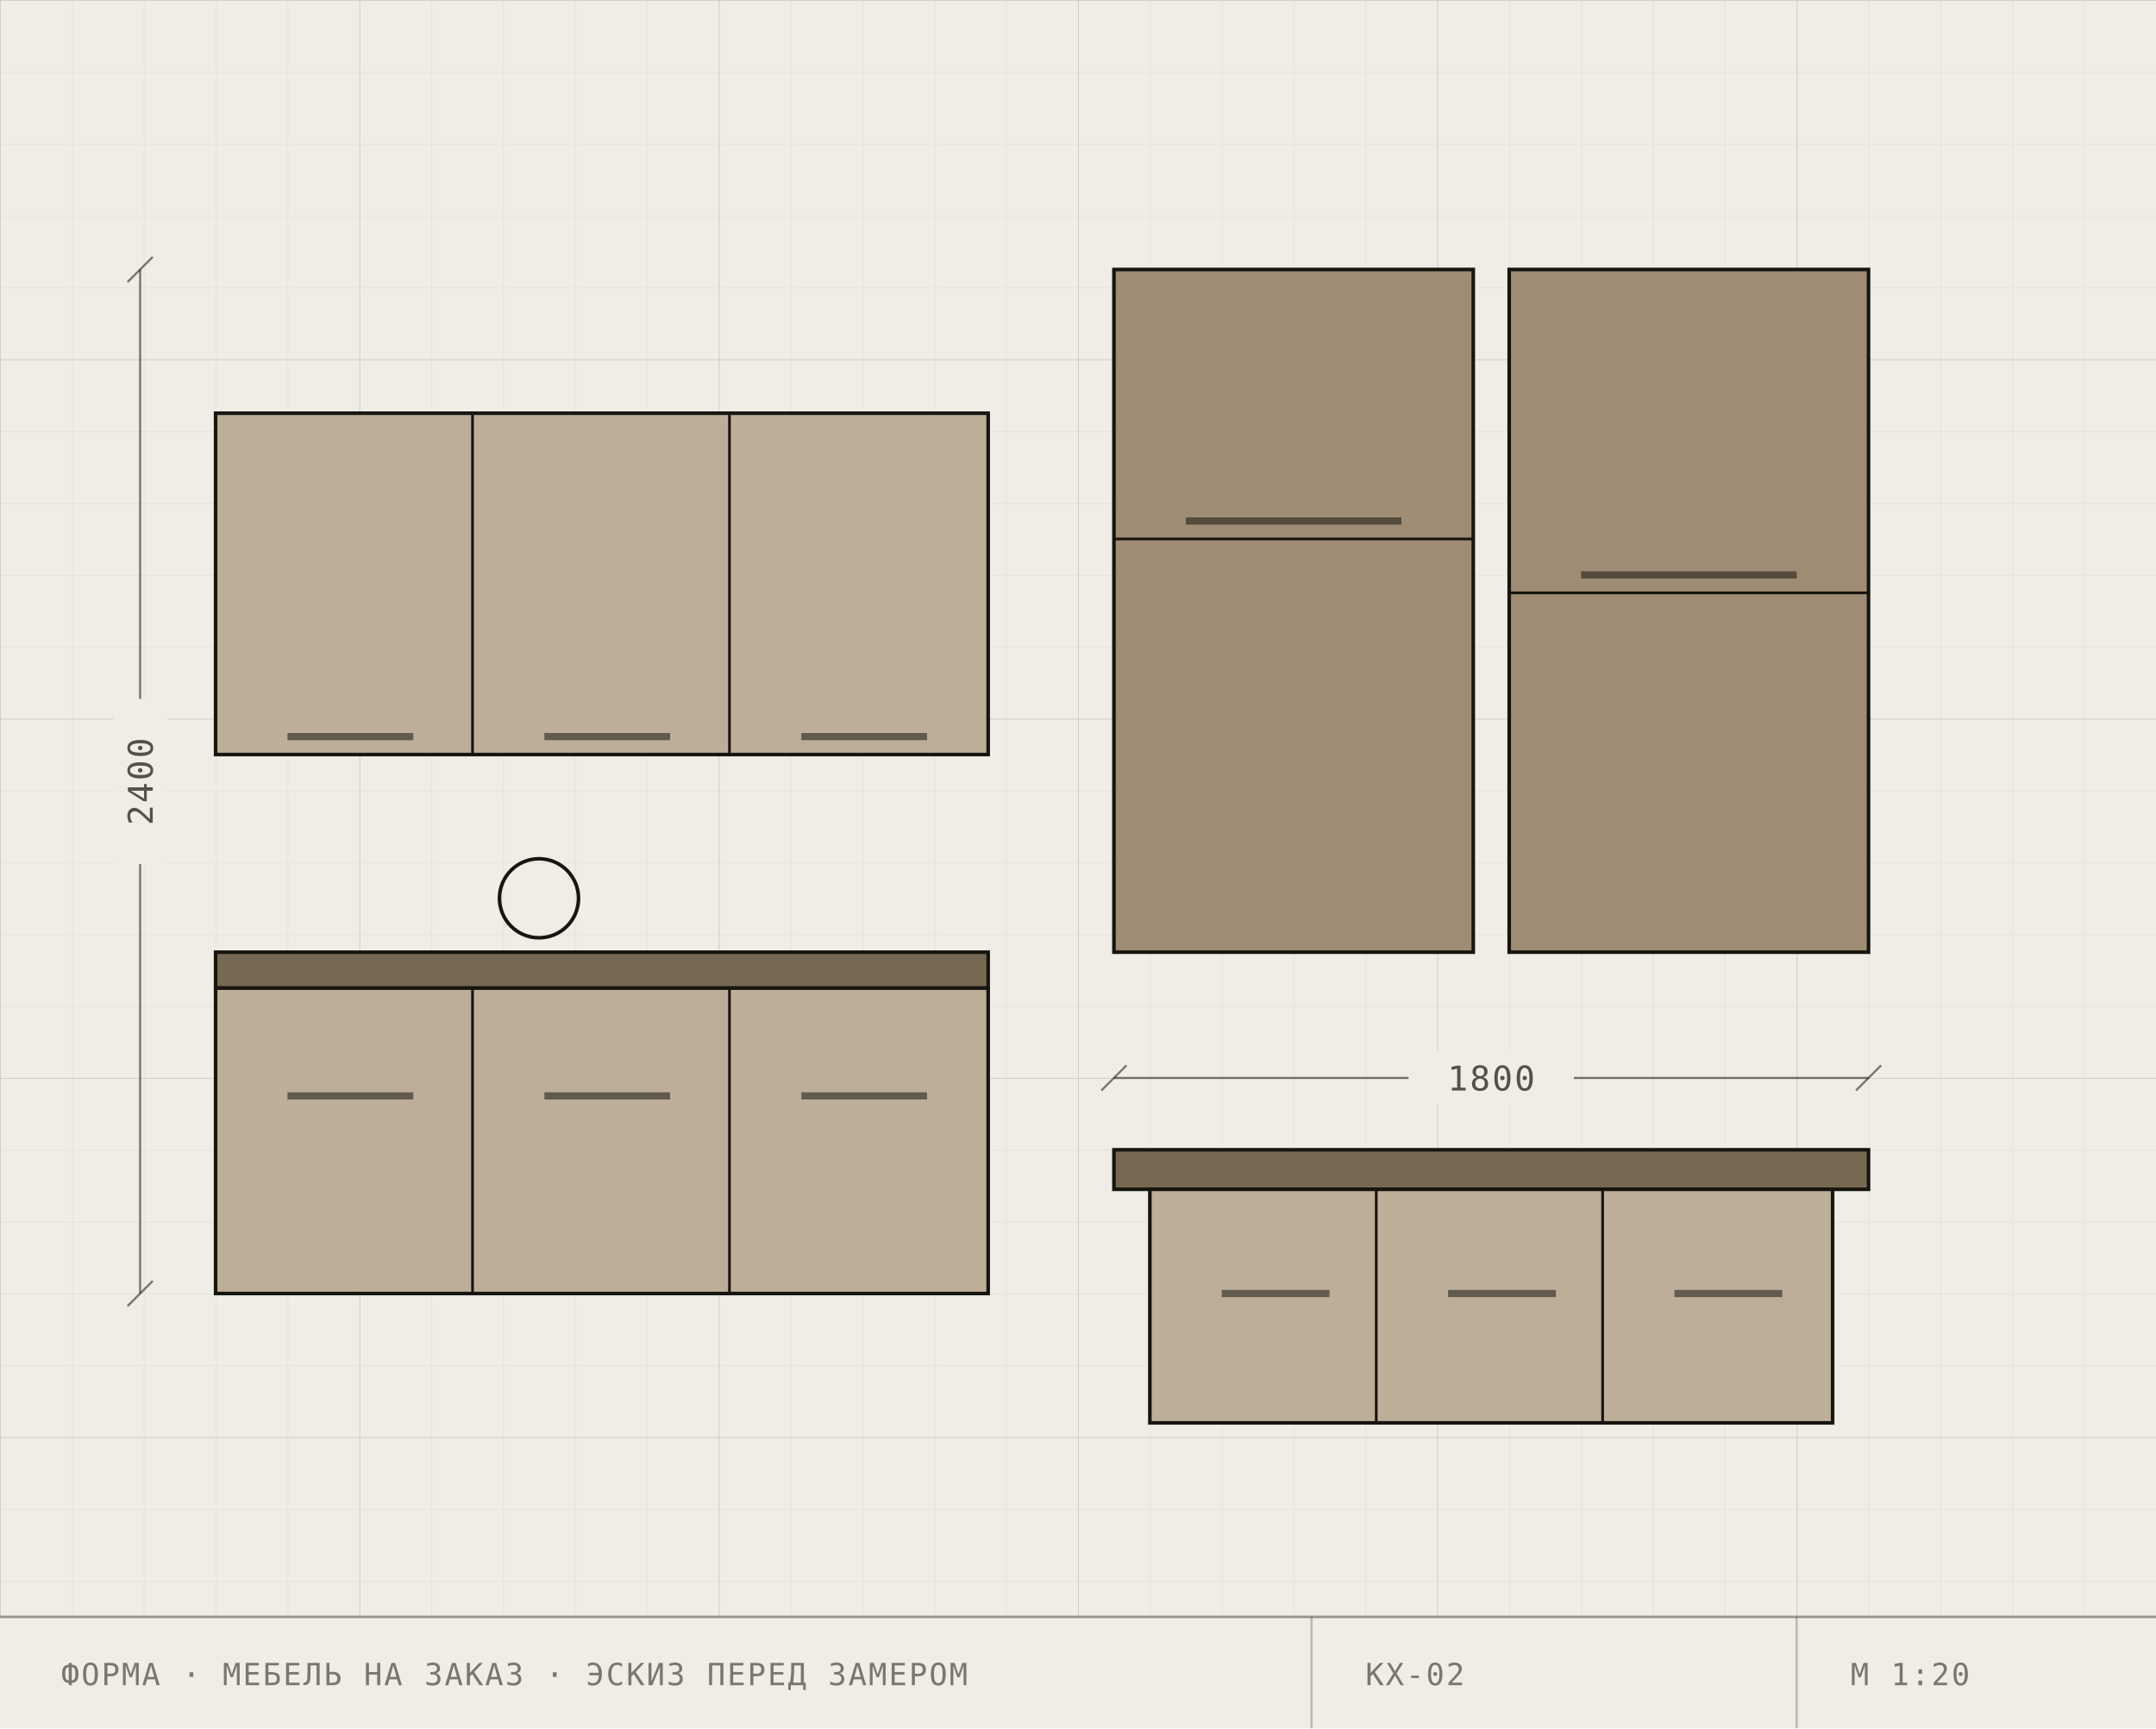
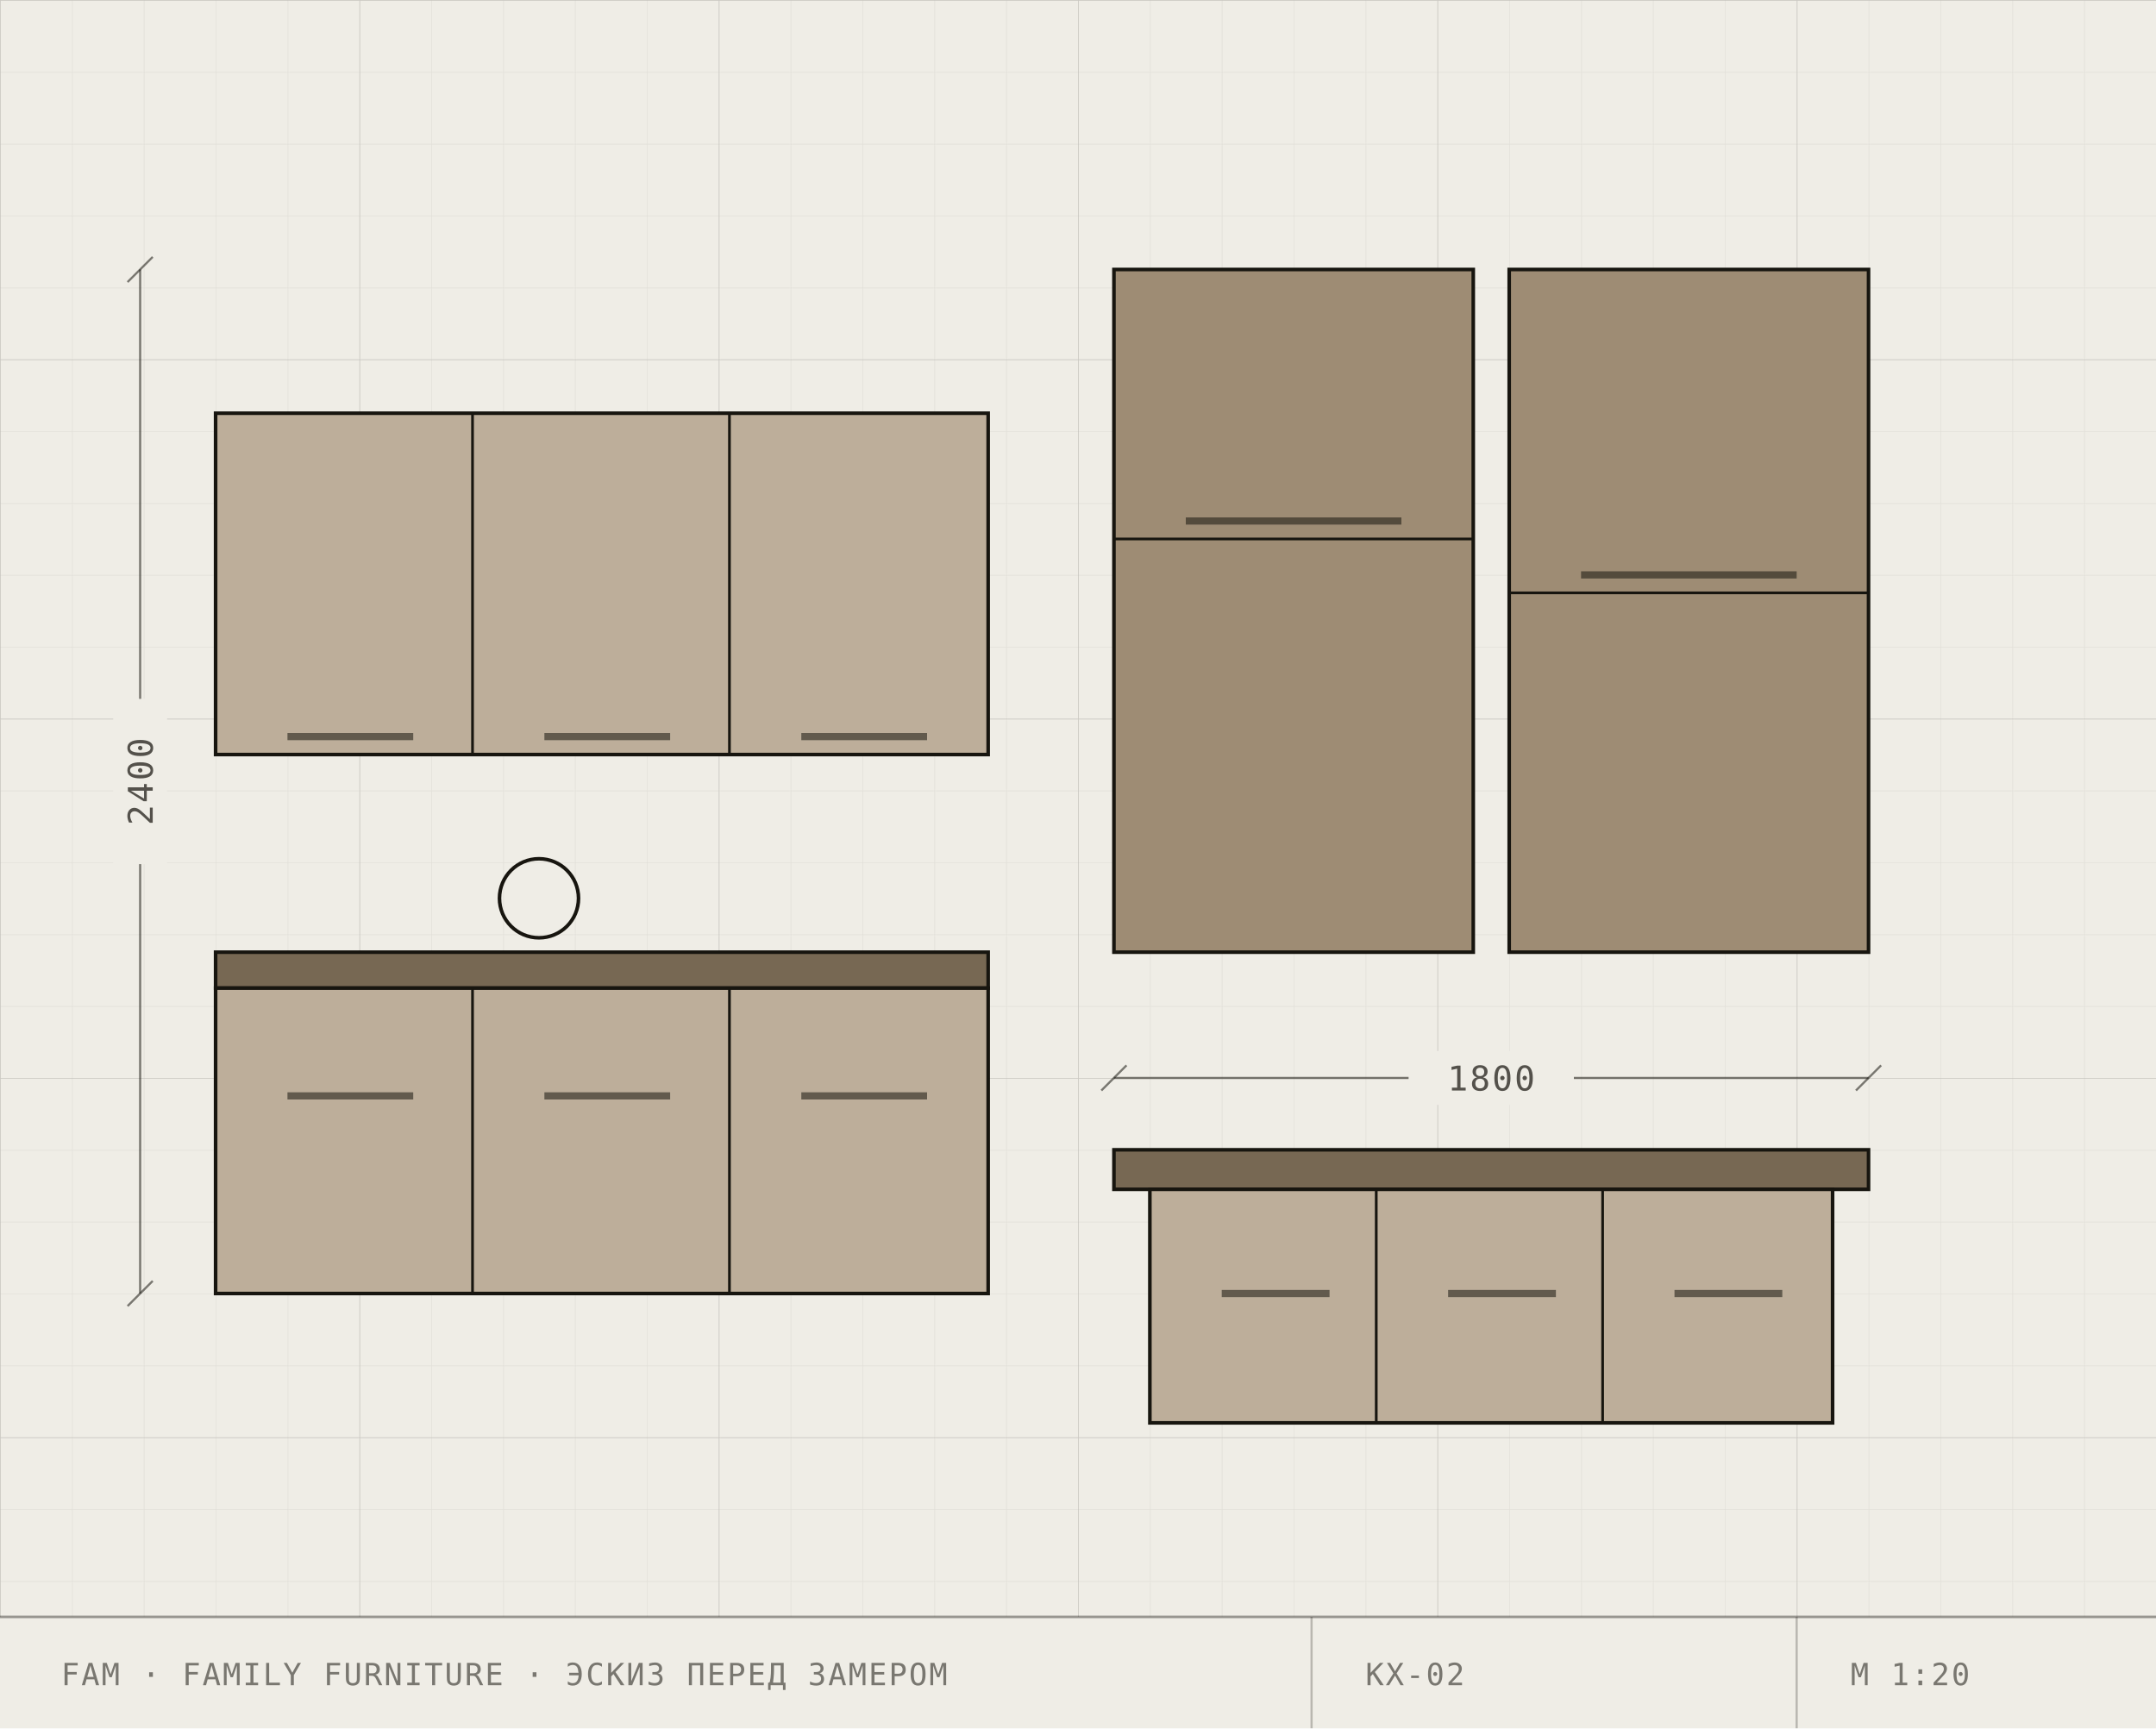
<svg xmlns="http://www.w3.org/2000/svg" viewBox="0 0 1200 962" width="1200" height="962" role="img">
  <defs>
    <pattern id="mm" width="40" height="40" patternUnits="userSpaceOnUse">
      <path d="M40 0H0V40" fill="none" stroke="#17150F" stroke-width="0.6" opacity="0.07" />
    </pattern>
    <pattern id="mm5" width="200" height="200" patternUnits="userSpaceOnUse">
      <path d="M200 0H0V200" fill="none" stroke="#17150F" stroke-width="0.9" opacity="0.11" />
    </pattern>
  </defs>
  <rect width="1200" height="962" fill="#EFEDE6" />
  <rect width="1200" height="900" fill="url(#mm)" />
  <rect width="1200" height="900" fill="url(#mm5)" />
  <rect x="120" y="230" width="430" height="190" fill="#BDAE9A" stroke="#17150F" stroke-width="2" />
  <line x1="263" y1="230" x2="263" y2="420" stroke="#17150F" stroke-width="1.5" />
  <line x1="406" y1="230" x2="406" y2="420" stroke="#17150F" stroke-width="1.5" />
  <line x1="160" y1="410" x2="230" y2="410" stroke="#17150F" stroke-width="4" opacity="0.55" />
  <line x1="303" y1="410" x2="373" y2="410" stroke="#17150F" stroke-width="4" opacity="0.55" />
  <line x1="446" y1="410" x2="516" y2="410" stroke="#17150F" stroke-width="4" opacity="0.55" />
  <rect x="620" y="150" width="200" height="380" fill="#9E8C74" stroke="#17150F" stroke-width="2" />
  <line x1="620" y1="300" x2="820" y2="300" stroke="#17150F" stroke-width="1.5" />
  <line x1="660" y1="290" x2="780" y2="290" stroke="#17150F" stroke-width="4" opacity="0.55" />
  <rect x="840" y="150" width="200" height="380" fill="#9E8C74" stroke="#17150F" stroke-width="2" />
  <line x1="840" y1="330" x2="1040" y2="330" stroke="#17150F" stroke-width="1.5" />
  <line x1="880" y1="320" x2="1000" y2="320" stroke="#17150F" stroke-width="4" opacity="0.55" />
  <rect x="120" y="530" width="430" height="20" fill="#776853" stroke="#17150F" stroke-width="2" />
  <rect x="120" y="550" width="430" height="170" fill="#BDAE9A" stroke="#17150F" stroke-width="2" />
  <line x1="263" y1="550" x2="263" y2="720" stroke="#17150F" stroke-width="1.5" />
  <line x1="406" y1="550" x2="406" y2="720" stroke="#17150F" stroke-width="1.5" />
  <line x1="160" y1="610" x2="230" y2="610" stroke="#17150F" stroke-width="4" opacity="0.55" />
  <line x1="303" y1="610" x2="373" y2="610" stroke="#17150F" stroke-width="4" opacity="0.55" />
  <line x1="446" y1="610" x2="516" y2="610" stroke="#17150F" stroke-width="4" opacity="0.55" />
  <rect x="620" y="640" width="420" height="22" fill="#776853" stroke="#17150F" stroke-width="2" />
  <rect x="640" y="662" width="380" height="130" fill="#BDAE9A" stroke="#17150F" stroke-width="2" />
  <line x1="766" y1="662" x2="766" y2="792" stroke="#17150F" stroke-width="1.5" />
  <line x1="892" y1="662" x2="892" y2="792" stroke="#17150F" stroke-width="1.5" />
  <line x1="680" y1="720" x2="740" y2="720" stroke="#17150F" stroke-width="4" opacity="0.55" />
  <line x1="806" y1="720" x2="866" y2="720" stroke="#17150F" stroke-width="4" opacity="0.55" />
  <line x1="932" y1="720" x2="992" y2="720" stroke="#17150F" stroke-width="4" opacity="0.55" />
  <circle cx="300" cy="500" r="22" fill="none" stroke="#17150F" stroke-width="2" />
  <line x1="620" y1="600" x2="1040" y2="600" stroke="#17150F" stroke-width="1.2" opacity="0.55" />
  <line x1="613" y1="607" x2="627" y2="593" stroke="#17150F" stroke-width="1.2" opacity="0.55" />
  <line x1="1033" y1="607" x2="1047" y2="593" stroke="#17150F" stroke-width="1.2" opacity="0.55" />
  <rect x="784" y="585" width="92" height="30" fill="#EFEDE6" />
  <text x="830" y="607" font-family="'JetBrains Mono','IBM Plex Mono',ui-monospace,SFMono-Regular,Menlo,Consolas,monospace" font-size="19" fill="#17150F" opacity="0.72" letter-spacing="1" text-anchor="middle">1800</text>
  <line x1="78" y1="150" x2="78" y2="720" stroke="#17150F" stroke-width="1.2" opacity="0.55" />
  <line x1="71" y1="157" x2="85" y2="143" stroke="#17150F" stroke-width="1.2" opacity="0.55" />
  <line x1="71" y1="727" x2="85" y2="713" stroke="#17150F" stroke-width="1.2" opacity="0.55" />
  <g transform="translate(78 435) rotate(-90)">
    <rect x="-46" y="-15" width="92" height="30" fill="#EFEDE6" />
    <text x="0" y="7" font-family="'JetBrains Mono','IBM Plex Mono',ui-monospace,SFMono-Regular,Menlo,Consolas,monospace" font-size="19" fill="#17150F" opacity="0.72" letter-spacing="1" text-anchor="middle">2400</text>
  </g>
  <rect x="0" y="900" width="1200" height="62" fill="#EFEDE6" />
  <line x1="0" y1="900" x2="1200" y2="900" stroke="#17150F" stroke-width="1.4" opacity="0.4" />
  <line x1="730" y1="900" x2="730" y2="962" stroke="#17150F" stroke-width="1.2" opacity="0.25" />
  <line x1="1000" y1="900" x2="1000" y2="962" stroke="#17150F" stroke-width="1.2" opacity="0.25" />
-   <text x="34" y="938" font-family="'JetBrains Mono','IBM Plex Mono',ui-monospace,SFMono-Regular,Menlo,Consolas,monospace" font-size="17" fill="#17150F" opacity="0.55" letter-spacing="1">ФОРМА · МЕБЕЛЬ НА ЗАКАЗ · ЭСКИЗ ПЕРЕД ЗАМЕРОМ</text>
+   <text x="34" y="938" font-family="'JetBrains Mono','IBM Plex Mono',ui-monospace,SFMono-Regular,Menlo,Consolas,monospace" font-size="17" fill="#17150F" opacity="0.55" letter-spacing="1">FAM · FAMILY FURNITURE · ЭСКИЗ ПЕРЕД ЗАМЕРОМ</text>
  <text x="760" y="938" font-family="'JetBrains Mono','IBM Plex Mono',ui-monospace,SFMono-Regular,Menlo,Consolas,monospace" font-size="17" fill="#17150F" opacity="0.55" letter-spacing="1">КХ-02</text>
  <text x="1030" y="938" font-family="'JetBrains Mono','IBM Plex Mono',ui-monospace,SFMono-Regular,Menlo,Consolas,monospace" font-size="17" fill="#17150F" opacity="0.55" letter-spacing="1">М 1:20</text>
</svg>
